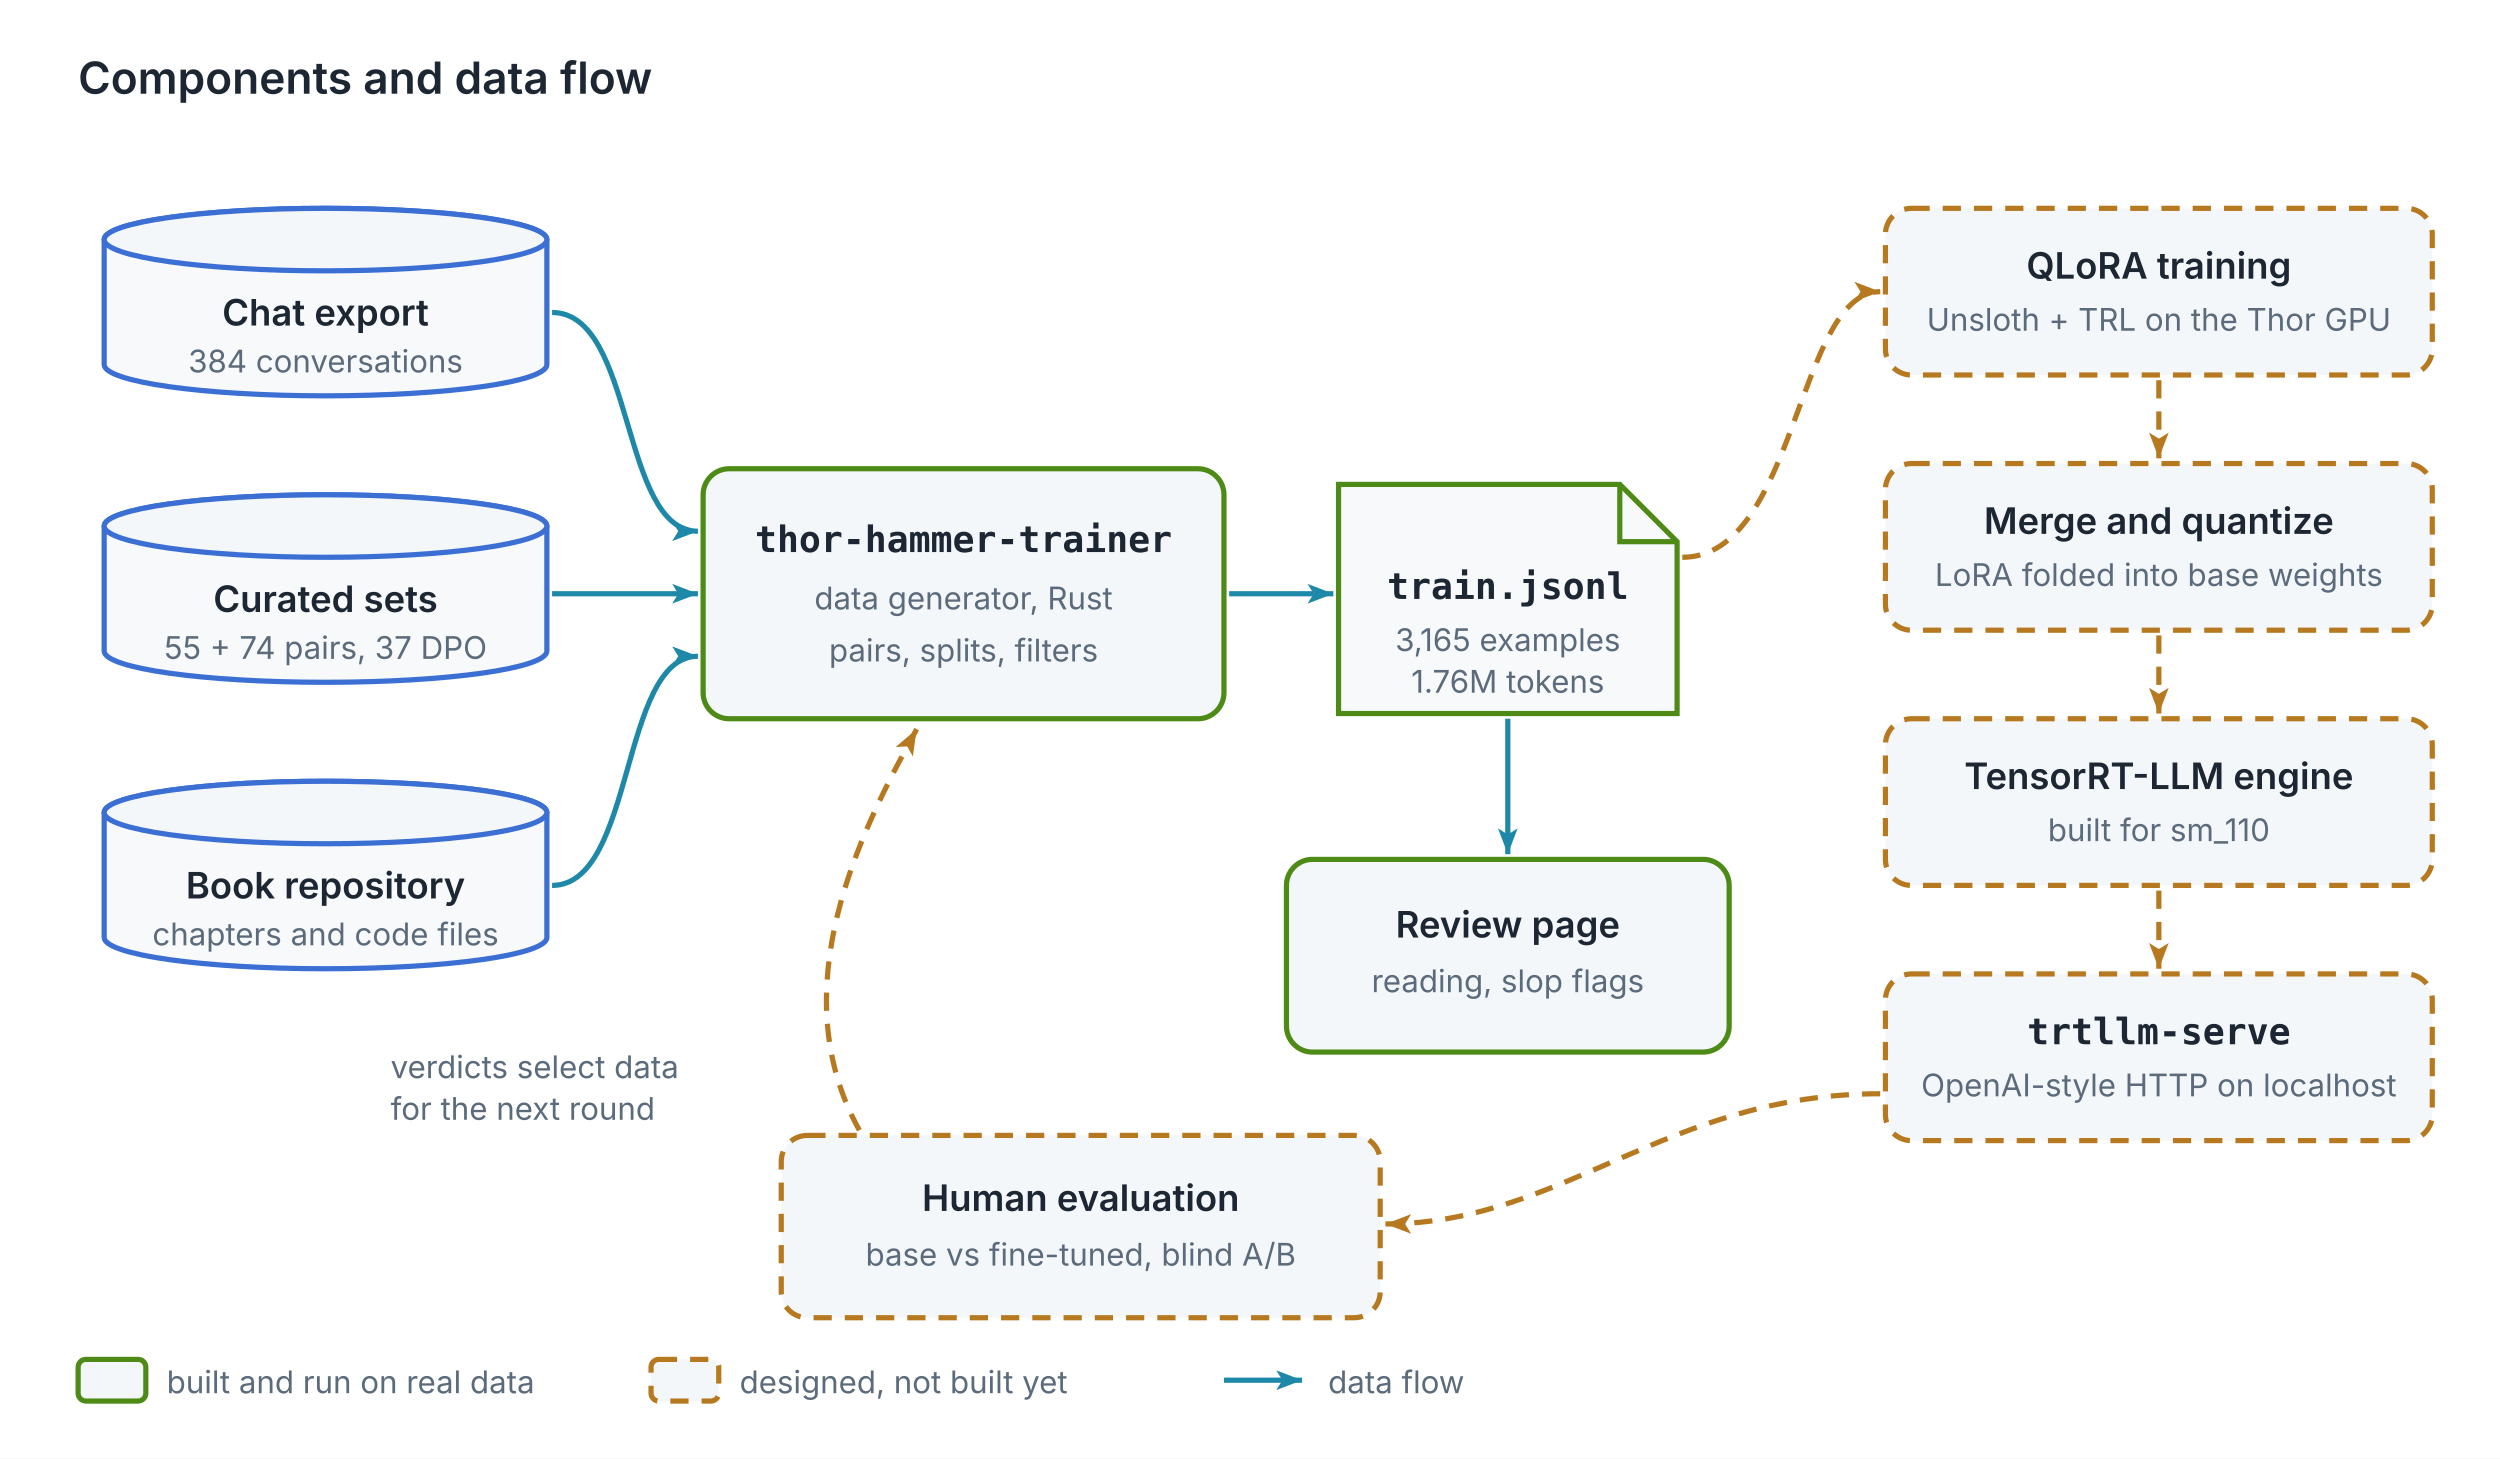
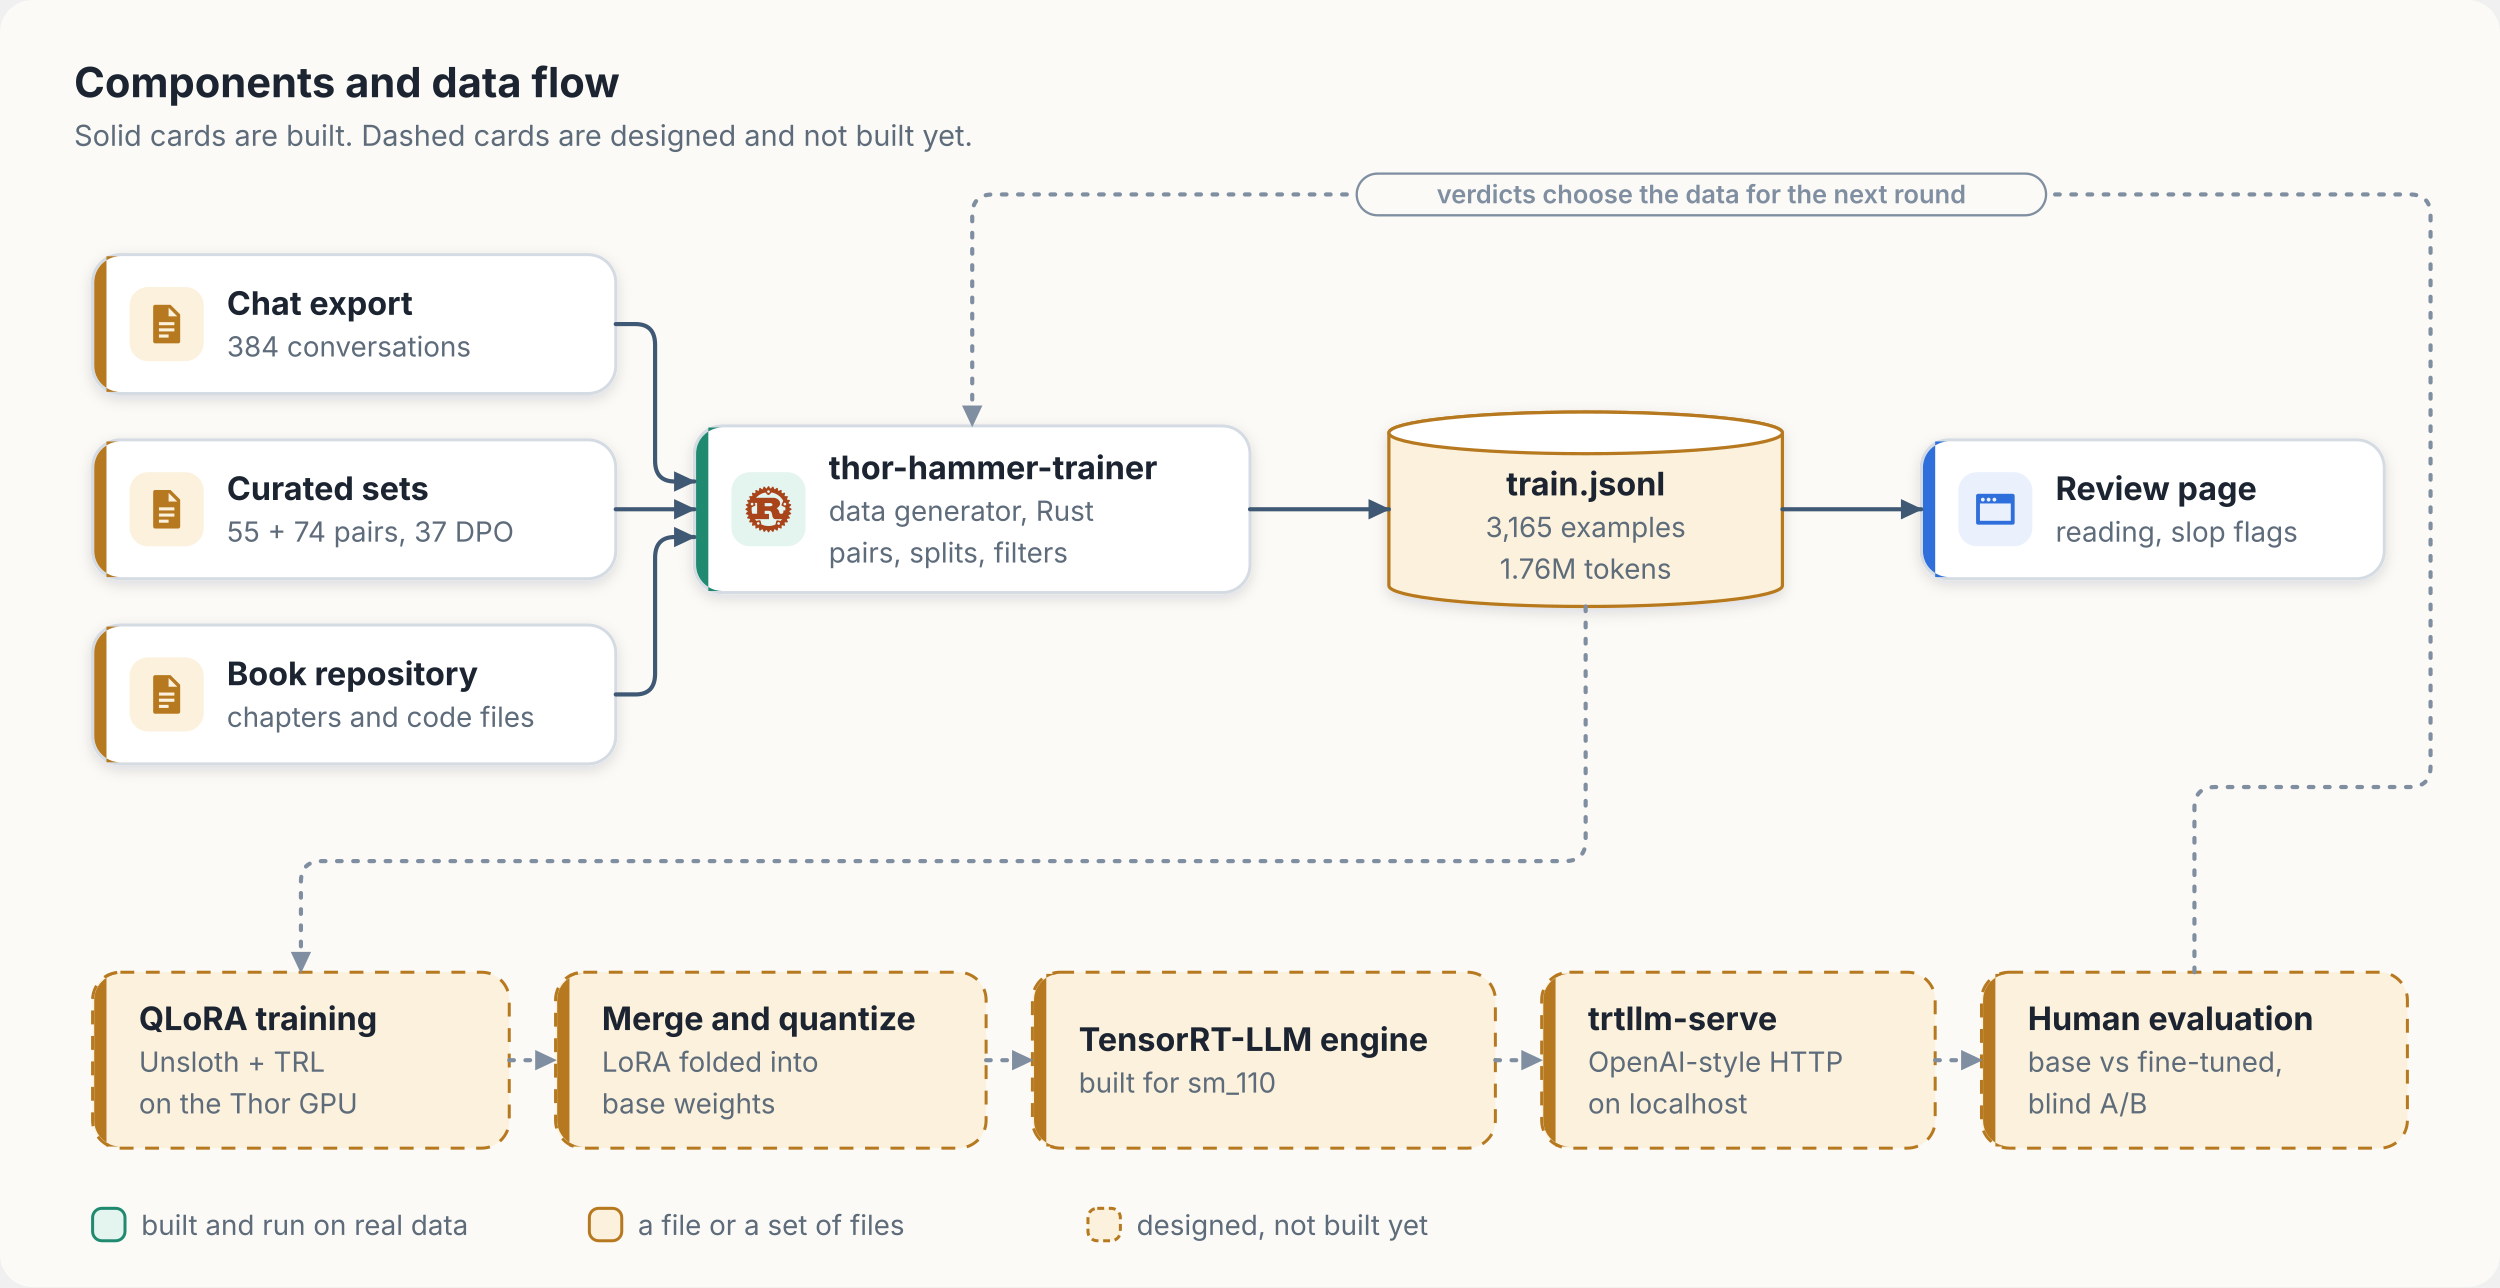
- <svg xmlns="http://www.w3.org/2000/svg" viewBox="0 0 960 560" width="960" height="560">
+ <svg xmlns="http://www.w3.org/2000/svg" viewBox="0 0 1080 556" width="1080" height="556" role="img" aria-label="Three sources feed thor-hammer-trainer, which writes train.jsonl. train.jsonl feeds the review page and the planned chain: QLoRA training, merge and quantize, TensorRT-LLM engine, trtllm-serve. trtllm-serve feeds the planned human evaluation, whose verdicts feed the next data round.">
  <style>
-     text { font-family: Inter, "Segoe UI", Helvetica, Arial, sans-serif; }
-     .title { fill: #1D2733; font-size: 17px; font-weight: 600; }
-     .name { fill: #1D2733; font-size: 14px; font-weight: 600; }
-     .note { fill: #5B6B7C; font-size: 12px; }
-     .mono { font-family: "JetBrains Mono", Menlo, monospace; }
-     .box { fill: #F4F7FA; stroke-width: 2; }
-     .built { stroke: #4E8A16; }
-     .planned { stroke: #B7791F; stroke-dasharray: 7 5; }
-     .source { fill: #F7F9FB; stroke: #3B6FD4; stroke-width: 2; }
-     .flow { stroke: #1E88A8; stroke-width: 2; fill: none; }
-     .future { stroke: #B7791F; stroke-width: 2; fill: none; stroke-dasharray: 7 5; }
+     text { font-family: Inter, "Segoe UI", "Helvetica Neue", Helvetica, Arial, sans-serif; fill: #1B2430; }
+     .title { font-size: 18px; font-weight: 650; }
+     .lede { font-size: 12.5px; fill: #5D6B7A; }
+     .name { font-size: 14px; font-weight: 650; }
+     .sub { font-size: 12px; fill: #5D6B7A; }
+     .note { font-size: 12px; fill: #5D6B7A; }
+     .tab { font-size: 11.5px; font-weight: 650; letter-spacing: 0.04em; fill: #5D6B7A; }
+     .mono { font-family: "JetBrains Mono", "SF Mono", Menlo, Consolas, monospace; font-size: 12px; }
+     .dim { fill: #8794A3; }
+     .strong { font-weight: 700; }
+     .trap { fill: #CF4526; font-weight: 700; }
+     .pill { font-size: 11px; font-weight: 600; }
+     .wire { fill: none; stroke: #3F5873; stroke-width: 1.8; stroke-linecap: round; stroke-linejoin: round; }
+     .wire.danger { stroke: #CF4526; stroke-dasharray: 6 5; }
+     .wire.idle { stroke: #7F8EA0; stroke-dasharray: 2 5; }
  </style>
  <defs>
-     <marker id="arrow" viewBox="0 0 12 10" refX="11" refY="5" markerUnits="userSpaceOnUse" markerWidth="11" markerHeight="9" orient="auto">
-       <path d="M0,0.8 L11,5 L0,9.2 L2.6,5 Z" fill="#1E88A8" />
+     <filter id="lift" x="-10%" y="-10%" width="120%" height="135%">
+       <feDropShadow dx="0" dy="2" stdDeviation="3" flood-color="#1B2430" flood-opacity="0.13" />
+     </filter>
+     <marker id="head" viewBox="0 0 10 10" refX="8.5" refY="5" markerUnits="userSpaceOnUse" markerWidth="11" markerHeight="11" orient="auto">
+       <path d="M0.5,1 L9,5 L0.5,9 Z" fill="#3F5873" />
    </marker>
-     <marker id="arrow-planned" viewBox="0 0 12 10" refX="11" refY="5" markerUnits="userSpaceOnUse" markerWidth="11" markerHeight="9" orient="auto">
-       <path d="M0,0.8 L11,5 L0,9.2 L2.6,5 Z" fill="#B7791F" />
+     <marker id="head-danger" viewBox="0 0 10 10" refX="8.5" refY="5" markerUnits="userSpaceOnUse" markerWidth="11" markerHeight="11" orient="auto">
+       <path d="M0.5,1 L9,5 L0.5,9 Z" fill="#CF4526" />
+     </marker>
+     <marker id="head-idle" viewBox="0 0 10 10" refX="8.5" refY="5" markerUnits="userSpaceOnUse" markerWidth="11" markerHeight="11" orient="auto">
+       <path d="M0.5,1 L9,5 L0.5,9 Z" fill="#7F8EA0" />
    </marker>
  </defs>
-   <rect width="960" height="560" fill="#FFFFFF" />
-   <text x="30" y="36" class="title">Components and data flow</text>
-   <g>
-     <path class="source" d="M40,92 a85,12 0 0 1 170,0 v48 a85,12 0 0 1 -170,0 z" />
-     <ellipse cx="125" cy="92" rx="85" ry="12" fill="#F4F7FA" stroke="#3B6FD4" stroke-width="2" />
-     <text x="125" y="125" class="name" text-anchor="middle">Chat export</text>
-     <text x="125" y="143" class="note" text-anchor="middle">384 conversations</text>
+   <rect width="1080" height="556" rx="14" fill="#FBFAF6" />
+   <text x="32.0" y="42.0" class="title" text-anchor="start" xml:space="preserve">Components and data flow</text>
+   <text x="32.0" y="63.0" class="lede" text-anchor="start" xml:space="preserve">Solid cards are built. Dashed cards are designed and not built yet.</text>
+   <rect x="40" y="110" width="226" height="60" rx="12" fill="#FFFFFF" stroke="#D5DBE3" stroke-width="1.3" filter="url(#lift)" />
+   <path d="M52,110.7 H46 V169.3 H52 A11.3,11.3 0 0 1 40.7,158 V122 A11.3,11.3 0 0 1 52,110.7 Z" fill="#B7791F" />
+   <rect x="56" y="124.0" width="32" height="32" rx="8" fill="#FBF1DC" />
+   <g transform="translate(62.0,130.0) scale(0.8333)">
+     <path d="M6 2h8l5 5v14a1 1 0 0 1-1 1H6a1 1 0 0 1-1-1V3a1 1 0 0 1 1-1zm7 1.5V8h4.5zM8 11v1.6h8V11zm0 3.2v1.6h8v-1.6zm0 3.2V19h5v-1.6z" fill="#B7791F" fill-rule="evenodd" />
  </g>
-   <g>
-     <path class="source" d="M40,202 a85,12 0 0 1 170,0 v48 a85,12 0 0 1 -170,0 z" />
-     <ellipse cx="125" cy="202" rx="85" ry="12" fill="#F4F7FA" stroke="#3B6FD4" stroke-width="2" />
-     <text x="125" y="235" class="name" text-anchor="middle">Curated sets</text>
-     <text x="125" y="253" class="note" text-anchor="middle">55 + 74 pairs, 37 DPO</text>
+   <text x="98.0" y="136.0" class="name" text-anchor="start" xml:space="preserve">Chat export</text>
+   <text x="98.0" y="154.0" class="sub" text-anchor="start" xml:space="preserve">384 conversations</text>
+   <rect x="40" y="190" width="226" height="60" rx="12" fill="#FFFFFF" stroke="#D5DBE3" stroke-width="1.3" filter="url(#lift)" />
+   <path d="M52,190.7 H46 V249.3 H52 A11.3,11.3 0 0 1 40.7,238 V202 A11.3,11.3 0 0 1 52,190.7 Z" fill="#B7791F" />
+   <rect x="56" y="204.0" width="32" height="32" rx="8" fill="#FBF1DC" />
+   <g transform="translate(62.0,210.0) scale(0.8333)">
+     <path d="M6 2h8l5 5v14a1 1 0 0 1-1 1H6a1 1 0 0 1-1-1V3a1 1 0 0 1 1-1zm7 1.5V8h4.5zM8 11v1.6h8V11zm0 3.2v1.6h8v-1.6zm0 3.2V19h5v-1.6z" fill="#B7791F" fill-rule="evenodd" />
  </g>
-   <g>
-     <path class="source" d="M40,312 a85,12 0 0 1 170,0 v48 a85,12 0 0 1 -170,0 z" />
-     <ellipse cx="125" cy="312" rx="85" ry="12" fill="#F4F7FA" stroke="#3B6FD4" stroke-width="2" />
-     <text x="125" y="345" class="name" text-anchor="middle">Book repository</text>
-     <text x="125" y="363" class="note" text-anchor="middle">chapters and code files</text>
+   <text x="98.0" y="216.0" class="name" text-anchor="start" xml:space="preserve">Curated sets</text>
+   <text x="98.0" y="234.0" class="sub" text-anchor="start" xml:space="preserve">55 + 74 pairs, 37 DPO</text>
+   <rect x="40" y="270" width="226" height="60" rx="12" fill="#FFFFFF" stroke="#D5DBE3" stroke-width="1.3" filter="url(#lift)" />
+   <path d="M52,270.7 H46 V329.3 H52 A11.3,11.3 0 0 1 40.7,318 V282 A11.3,11.3 0 0 1 52,270.7 Z" fill="#B7791F" />
+   <rect x="56" y="284.0" width="32" height="32" rx="8" fill="#FBF1DC" />
+   <g transform="translate(62.0,290.0) scale(0.8333)">
+     <path d="M6 2h8l5 5v14a1 1 0 0 1-1 1H6a1 1 0 0 1-1-1V3a1 1 0 0 1 1-1zm7 1.5V8h4.5zM8 11v1.6h8V11zm0 3.2v1.6h8v-1.6zm0 3.2V19h5v-1.6z" fill="#B7791F" fill-rule="evenodd" />
  </g>
-   <path class="flow" d="M212,120 C244,120 238,204 268,204" marker-end="url(#arrow)" />
-   <path class="flow" d="M212,228 L268,228" marker-end="url(#arrow)" />
-   <path class="flow" d="M212,340 C244,340 238,252 268,252" marker-end="url(#arrow)" />
-   <rect x="270" y="180" width="200" height="96" rx="10" class="box built" />
-   <text x="370" y="212" class="name mono" text-anchor="middle">thor-hammer-trainer</text>
-   <text x="370" y="234" class="note" text-anchor="middle">data generator, Rust</text>
-   <text x="370" y="254" class="note" text-anchor="middle">pairs, splits, filters</text>
-   <path class="flow" d="M472,228 L512,228" marker-end="url(#arrow)" />
-   <path d="M514,186 h108 l22,22 v66 h-130 z" fill="#F7F9FB" stroke="#4E8A16" stroke-width="2" />
-   <path d="M622,186 v22 h22" fill="none" stroke="#4E8A16" stroke-width="2" />
-   <text x="579" y="230" class="name mono" text-anchor="middle">train.jsonl</text>
-   <text x="579" y="250" class="note" text-anchor="middle">3,165 examples</text>
-   <text x="579" y="266" class="note" text-anchor="middle">1.76M tokens</text>
-   <path class="flow" d="M579,276 L579,328" marker-end="url(#arrow)" />
-   <rect x="494" y="330" width="170" height="74" rx="10" class="box built" />
-   <text x="579" y="360" class="name" text-anchor="middle">Review page</text>
-   <text x="579" y="381" class="note" text-anchor="middle">reading, slop flags</text>
-   <path class="future" d="M646,214 C690,214 690,112 722,112" marker-end="url(#arrow-planned)" />
-   <rect x="724" y="80" width="210" height="64" rx="10" class="box planned" />
-   <text x="829" y="107" class="name" text-anchor="middle">QLoRA training</text>
-   <text x="829" y="127" class="note" text-anchor="middle">Unsloth + TRL on the Thor GPU</text>
-   <path class="future" d="M829,146 L829,176" marker-end="url(#arrow-planned)" />
-   <rect x="724" y="178" width="210" height="64" rx="10" class="box planned" />
-   <text x="829" y="205" class="name" text-anchor="middle">Merge and quantize</text>
-   <text x="829" y="225" class="note" text-anchor="middle">LoRA folded into base weights</text>
-   <path class="future" d="M829,244 L829,274" marker-end="url(#arrow-planned)" />
-   <rect x="724" y="276" width="210" height="64" rx="10" class="box planned" />
-   <text x="829" y="303" class="name" text-anchor="middle">TensorRT-LLM engine</text>
-   <text x="829" y="323" class="note" text-anchor="middle">built for sm_110</text>
-   <path class="future" d="M829,342 L829,372" marker-end="url(#arrow-planned)" />
-   <rect x="724" y="374" width="210" height="64" rx="10" class="box planned" />
-   <text x="829" y="401" class="name mono" text-anchor="middle">trtllm-serve</text>
-   <text x="829" y="421" class="note" text-anchor="middle">OpenAI-style HTTP on localhost</text>
-   <path class="future" d="M722,420 C640,420 600,470 532,470" marker-end="url(#arrow-planned)" />
-   <rect x="300" y="436" width="230" height="70" rx="10" class="box planned" />
-   <text x="415" y="465" class="name" text-anchor="middle">Human evaluation</text>
-   <text x="415" y="486" class="note" text-anchor="middle">base vs fine-tuned, blind A/B</text>
-   <path class="future" d="M330,434 C300,380 330,320 352,280" marker-end="url(#arrow-planned)" />
-   <text x="150" y="414" class="note">verdicts select data</text>
-   <text x="150" y="430" class="note">for the next round</text>
-   <rect x="30" y="522" width="26" height="16" rx="3" class="box built" />
-   <text x="64" y="535" class="note">built and run on real data</text>
-   <rect x="250" y="522" width="26" height="16" rx="3" class="box planned" />
-   <text x="284" y="535" class="note">designed, not built yet</text>
-   <line x1="470" y1="530" x2="500" y2="530" class="flow" marker-end="url(#arrow)" />
-   <text x="510" y="535" class="note">data flow</text>
+   <text x="98.0" y="296.0" class="name" text-anchor="start" xml:space="preserve">Book repository</text>
+   <text x="98.0" y="314.0" class="sub" text-anchor="start" xml:space="preserve">chapters and code files</text>
+   <rect x="300" y="184" width="240" height="72" rx="12" fill="#FFFFFF" stroke="#D5DBE3" stroke-width="1.3" filter="url(#lift)" />
+   <path d="M312,184.7 H306 V255.3 H312 A11.3,11.3 0 0 1 300.7,244 V196 A11.3,11.3 0 0 1 312,184.7 Z" fill="#1F8A70" />
+   <rect x="316" y="204.0" width="32" height="32" rx="8" fill="#E4F4EF" />
+   <g transform="translate(322.0,210.0) scale(0.8333)">
+     <path d="M23.835 11.703l-1.007-.624a13.727 13.727 0 00-.028-.294l.866-.807a.348.348 0 00-.115-.578l-1.107-.414a8.496 8.496 0 00-.087-.286l.69-.959a.346.346 0 00-.226-.545l-1.166-.189a9.357 9.357 0 00-.141-.262l.49-1.076a.344.344 0 00-.027-.336.349.349 0 00-.301-.154l-1.185.042a6.744 6.744 0 00-.187-.227l.272-1.153a.347.347 0 00-.417-.417l-1.153.272a14.018 14.018 0 00-.228-.187l.042-1.185a.344.344 0 00-.49-.328l-1.076.491c-.087-.048-.174-.095-.262-.141l-.19-1.167A.348.348 0 0016.256.955l-.96.691a8.487 8.487 0 00-.285-.086l-.414-1.107a.348.348 0 00-.578-.115l-.807.867a9.294 9.294 0 00-.294-.028L12.295.168a.346.346 0 00-.589 0l-.624 1.007a13.738 13.738 0 00-.294.028L9.98.337a.346.346 0 00-.578.115l-.414 1.107c-.096.027-.19.057-.285.086L7.744.955a.348.348 0 00-.545.226L7.009 2.348a9.357 9.357 0 00-.262.141l-1.076-.491a.346.346 0 00-.49.328l.042 1.185a7.983 7.983 0 00-.228.187L3.841 3.425a.347.347 0 00-.417.417l.271 1.153c-.063.075-.126.151-.186.227l-1.185-.042a.346.346 0 00-.328.49l.491 1.076a9.167 9.167 0 00-.141.262l-1.166.189a.348.348 0 00-.226.545l.69.959a13.303 13.303 0 00-.087.285l-1.107.414a.348.348 0 00-.116.578l.866.807a9.294 9.294 0 00-.028.293l-1.007.624a.344.344 0 000 .589l1.007.624c.008.098.018.196.028.294l-.866.808a.346.346 0 00.116.578l1.107.414c.027.096.057.191.087.285l-.69.959a.345.345 0 00.227.545l1.166.189c.046.088.092.175.141.262l-.491 1.076a.346.346 0 00.328.49l1.183-.042c.062.077.123.153.187.228l-.271 1.154a.346.346 0 00.417.416l1.153-.271c.075.064.151.126.228.186l-.042 1.185a.344.344 0 00.49.327l1.076-.49c.087.049.174.095.262.141l.19 1.166a.348.348 0 00.545.227l.959-.69a9.299 9.299 0 00.285.087l.414 1.107a.345.345 0 00.578.115l.808-.866c.097.011.195.02.294.029l.624 1.007a.347.347 0 00.589 0l.624-1.007c.098-.009.196-.018.294-.029l.807.866a.348.348 0 00.578-.115l.414-1.107a8.463 8.463 0 00.285-.087l.959.69a.345.345 0 00.545-.227l.19-1.166c.088-.046.175-.093.262-.141l1.076.49a.347.347 0 00.49-.327l-.042-1.185a6.727 6.727 0 00.227-.186l1.153.271a.347.347 0 00.417-.416l-.271-1.154c.063-.075.126-.151.186-.228l1.185.042a.344.344 0 00.328-.49l-.49-1.076c.048-.087.095-.174.141-.262l1.166-.189a.348.348 0 00.226-.545l-.69-.959.087-.285 1.107-.414a.346.346 0 00.115-.578l-.866-.808c.01-.097.02-.195.028-.294l1.007-.624a.344.344 0 000-.589zm-6.741 8.355a.714.714 0 01.299-1.396.714.714 0 11-.3 1.396zm-.342-2.314a.649.649 0 00-.771.5l-.357 1.669c-1.103.501-2.329.779-3.619.779a8.737 8.737 0 01-3.695-.814l-.357-1.668a.648.648 0 00-.771-.499l-1.473.316a8.722 8.722 0 01-.761-.898h7.168c.081 0 .136-.014.136-.088v-2.536c0-.074-.054-.088-.136-.088h-2.097v-1.608h2.268c.206 0 1.107.059 1.394 1.209.09.353.287 1.504.423 1.873.135.413.683 1.238 1.268 1.238h3.572a.749.749 0 00.13-.013 8.787 8.787 0 01-.812.953zM6.837 20.024a.714.714 0 11-.3-1.396.714.714 0 01.3 1.396zM4.118 8.997a.714.714 0 11-1.304.579.714.714 0 011.304-.579zm-.835 1.981l1.535-.682a.65.65 0 00.33-.859l-.316-.715h1.243v5.603H3.567a8.775 8.775 0 01-.283-3.348zm6.734-.544V8.784h2.96c.153 0 1.079.177 1.079.87 0 .575-.711.781-1.295.781zm10.757 1.486c0 .219-.008.436-.024.651h-.9c-.09 0-.127.059-.127.148v.413c0 .973-.549 1.185-1.03 1.238-.458.052-.965-.191-1.028-.472-.27-1.519-.72-1.844-1.431-2.403.882-.56 1.799-1.386 1.799-2.491 0-1.194-.819-1.946-1.377-2.315-.782-.516-1.649-.62-1.883-.62H5.468a8.765 8.765 0 014.907-2.77l1.097 1.151a.648.648 0 00.918.021l1.227-1.174a8.775 8.775 0 016.004 4.276l-.84 1.898a.652.652 0 00.33.859l1.618.719c.028.287.043.577.043.872zm-9.301-9.599a.713.713 0 11.984 1.032.714.714 0 01-.984-1.032zm8.339 6.71a.711.711 0 01.94-.362.714.714 0 11-.941.363z" fill="#A8431A" fill-rule="evenodd" />
+   </g>
+   <text x="358.0" y="207.0" class="name" text-anchor="start" xml:space="preserve">thor-hammer-trainer</text>
+   <text x="358.0" y="225.0" class="sub" text-anchor="start" xml:space="preserve">data generator, Rust</text>
+   <text x="358.0" y="243.0" class="sub" text-anchor="start" xml:space="preserve">pairs, splits, filters</text>
+   <path d="M600,187 A85.0,9 0 0 1 770,187 V253 A85.0,9 0 0 1 600,253 Z" fill="#FBF1DC" stroke="#B7791F" stroke-width="1.4" filter="url(#lift)" />
+   <ellipse cx="685.0" cy="187" rx="85.0" ry="9" fill="#FFFFFF" stroke="#B7791F" stroke-width="1.4" />
+   <text x="685.0" y="214.0" class="name" text-anchor="middle" xml:space="preserve">train.jsonl</text>
+   <text x="685.0" y="232.0" class="sub" text-anchor="middle" xml:space="preserve">3,165 examples</text>
+   <text x="685.0" y="250.0" class="sub" text-anchor="middle" xml:space="preserve">1.76M tokens</text>
+   <rect x="830" y="190" width="200" height="60" rx="12" fill="#FFFFFF" stroke="#D5DBE3" stroke-width="1.3" filter="url(#lift)" />
+   <path d="M842,190.7 H836 V249.3 H842 A11.3,11.3 0 0 1 830.7,238 V202 A11.3,11.3 0 0 1 842,190.7 Z" fill="#2F6FDB" />
+   <rect x="846" y="204.0" width="32" height="32" rx="8" fill="#EAF1FD" />
+   <g transform="translate(852.0,210.0) scale(0.8333)">
+     <path d="M3 4h18a1 1 0 0 1 1 1v14a1 1 0 0 1-1 1H3a1 1 0 0 1-1-1V5a1 1 0 0 1 1-1zm1 5v9h16V9zm1.5-3a1 1 0 1 0 0 2 1 1 0 0 0 0-2zm3 0a1 1 0 1 0 0 2 1 1 0 0 0 0-2zm3 0a1 1 0 1 0 0 2 1 1 0 0 0 0-2z" fill="#2F6FDB" fill-rule="evenodd" />
+   </g>
+   <text x="888.0" y="216.0" class="name" text-anchor="start" xml:space="preserve">Review page</text>
+   <text x="888.0" y="234.0" class="sub" text-anchor="start" xml:space="preserve">reading, slop flags</text>
+   <path class="wire" d="M266,140 L274.5,140.0 Q283,140 283,149 L283,199 Q283,208 291.5,208.0 L300,208" marker-end="url(#head)" />
+   <path class="wire" d="M266,220 L300,220" marker-end="url(#head)" />
+   <path class="wire" d="M266,300 L274.5,300.0 Q283,300 283,291 L283,241 Q283,232 291.5,232.0 L300,232" marker-end="url(#head)" />
+   <path class="wire" d="M540,220 L600,220" marker-end="url(#head)" />
+   <path class="wire" d="M770,220 L830,220" marker-end="url(#head)" />
+   <rect x="40" y="420" width="180" height="76" rx="12" fill="#FBF1DC" stroke="#B7791F" stroke-dasharray="6 5" stroke-width="1.3" />
+   <path d="M52,420.7 H46 V495.3 H52 A11.3,11.3 0 0 1 40.7,484 V432 A11.3,11.3 0 0 1 52,420.7 Z" fill="#B7791F" />
+   <text x="60.0" y="445.0" class="name" text-anchor="start" xml:space="preserve">QLoRA training</text>
+   <text x="60.0" y="463.0" class="sub" text-anchor="start" xml:space="preserve">Unsloth + TRL</text>
+   <text x="60.0" y="481.0" class="sub" text-anchor="start" xml:space="preserve">on the Thor GPU</text>
+   <rect x="240" y="420" width="186" height="76" rx="12" fill="#FBF1DC" stroke="#B7791F" stroke-dasharray="6 5" stroke-width="1.3" />
+   <path d="M252,420.7 H246 V495.3 H252 A11.3,11.3 0 0 1 240.7,484 V432 A11.3,11.3 0 0 1 252,420.7 Z" fill="#B7791F" />
+   <text x="260.0" y="445.0" class="name" text-anchor="start" xml:space="preserve">Merge and quantize</text>
+   <text x="260.0" y="463.0" class="sub" text-anchor="start" xml:space="preserve">LoRA folded into</text>
+   <text x="260.0" y="481.0" class="sub" text-anchor="start" xml:space="preserve">base weights</text>
+   <rect x="446" y="420" width="200" height="76" rx="12" fill="#FBF1DC" stroke="#B7791F" stroke-dasharray="6 5" stroke-width="1.3" />
+   <path d="M458,420.7 H452 V495.3 H458 A11.3,11.3 0 0 1 446.7,484 V432 A11.3,11.3 0 0 1 458,420.7 Z" fill="#B7791F" />
+   <text x="466.0" y="454.0" class="name" text-anchor="start" xml:space="preserve">TensorRT-LLM engine</text>
+   <text x="466.0" y="472.0" class="sub" text-anchor="start" xml:space="preserve">built for sm_110</text>
+   <rect x="666" y="420" width="170" height="76" rx="12" fill="#FBF1DC" stroke="#B7791F" stroke-dasharray="6 5" stroke-width="1.3" />
+   <path d="M678,420.7 H672 V495.3 H678 A11.3,11.3 0 0 1 666.7,484 V432 A11.3,11.3 0 0 1 678,420.7 Z" fill="#B7791F" />
+   <text x="686.0" y="445.0" class="name" text-anchor="start" xml:space="preserve">trtllm-serve</text>
+   <text x="686.0" y="463.0" class="sub" text-anchor="start" xml:space="preserve">OpenAI-style HTTP</text>
+   <text x="686.0" y="481.0" class="sub" text-anchor="start" xml:space="preserve">on localhost</text>
+   <rect x="856" y="420" width="184" height="76" rx="12" fill="#FBF1DC" stroke="#B7791F" stroke-dasharray="6 5" stroke-width="1.3" />
+   <path d="M868,420.7 H862 V495.3 H868 A11.3,11.3 0 0 1 856.7,484 V432 A11.3,11.3 0 0 1 868,420.7 Z" fill="#B7791F" />
+   <text x="876.0" y="445.0" class="name" text-anchor="start" xml:space="preserve">Human evaluation</text>
+   <text x="876.0" y="463.0" class="sub" text-anchor="start" xml:space="preserve">base vs fine-tuned,</text>
+   <text x="876.0" y="481.0" class="sub" text-anchor="start" xml:space="preserve">blind A/B</text>
+   <path class="wire idle" d="M685,262 L685,363 Q685,372 676,372 L139,372 Q130,372 130,381 L130,420" marker-end="url(#head-idle)" />
+   <path class="wire idle" d="M220,458 L240,458" marker-end="url(#head-idle)" />
+   <path class="wire idle" d="M426,458 L446,458" marker-end="url(#head-idle)" />
+   <path class="wire idle" d="M646,458 L666,458" marker-end="url(#head-idle)" />
+   <path class="wire idle" d="M836,458 L856,458" marker-end="url(#head-idle)" />
+   <path class="wire idle" d="M948,420 L948,349 Q948,340 957,340 L1041,340 Q1050,340 1050,331 L1050,93 Q1050,84 1041,84 L429,84 Q420,84 420,93 L420,184" marker-end="url(#head-idle)" />
+   <rect x="586.1" y="75.0" width="297.8" height="18" rx="9" fill="#FBFAF6" stroke="#7F8EA0" stroke-width="1" />
+   <text x="735.0" y="87.8" class="pill" text-anchor="middle" style="fill:#7F8EA0" xml:space="preserve">verdicts choose the data for the next round</text>
+   <rect x="40" y="522" width="14" height="14" rx="4" fill="#E4F4EF" stroke="#1F8A70" stroke-width="1.3" />
+   <text x="61.0" y="533.5" class="note" text-anchor="start" xml:space="preserve">built and run on real data</text>
+   <rect x="254.6" y="522" width="14" height="14" rx="4" fill="#FBF1DC" stroke="#B7791F" stroke-width="1.3" />
+   <text x="275.6" y="533.5" class="note" text-anchor="start" xml:space="preserve">a file or a set of files</text>
+   <rect x="470" y="522" width="14" height="14" rx="4" fill="#FBF1DC" stroke="#B7791F" stroke-width="1.3" stroke-dasharray="3 2" />
+   <text x="491.0" y="533.5" class="note" text-anchor="start" xml:space="preserve">designed, not built yet</text>
</svg>
